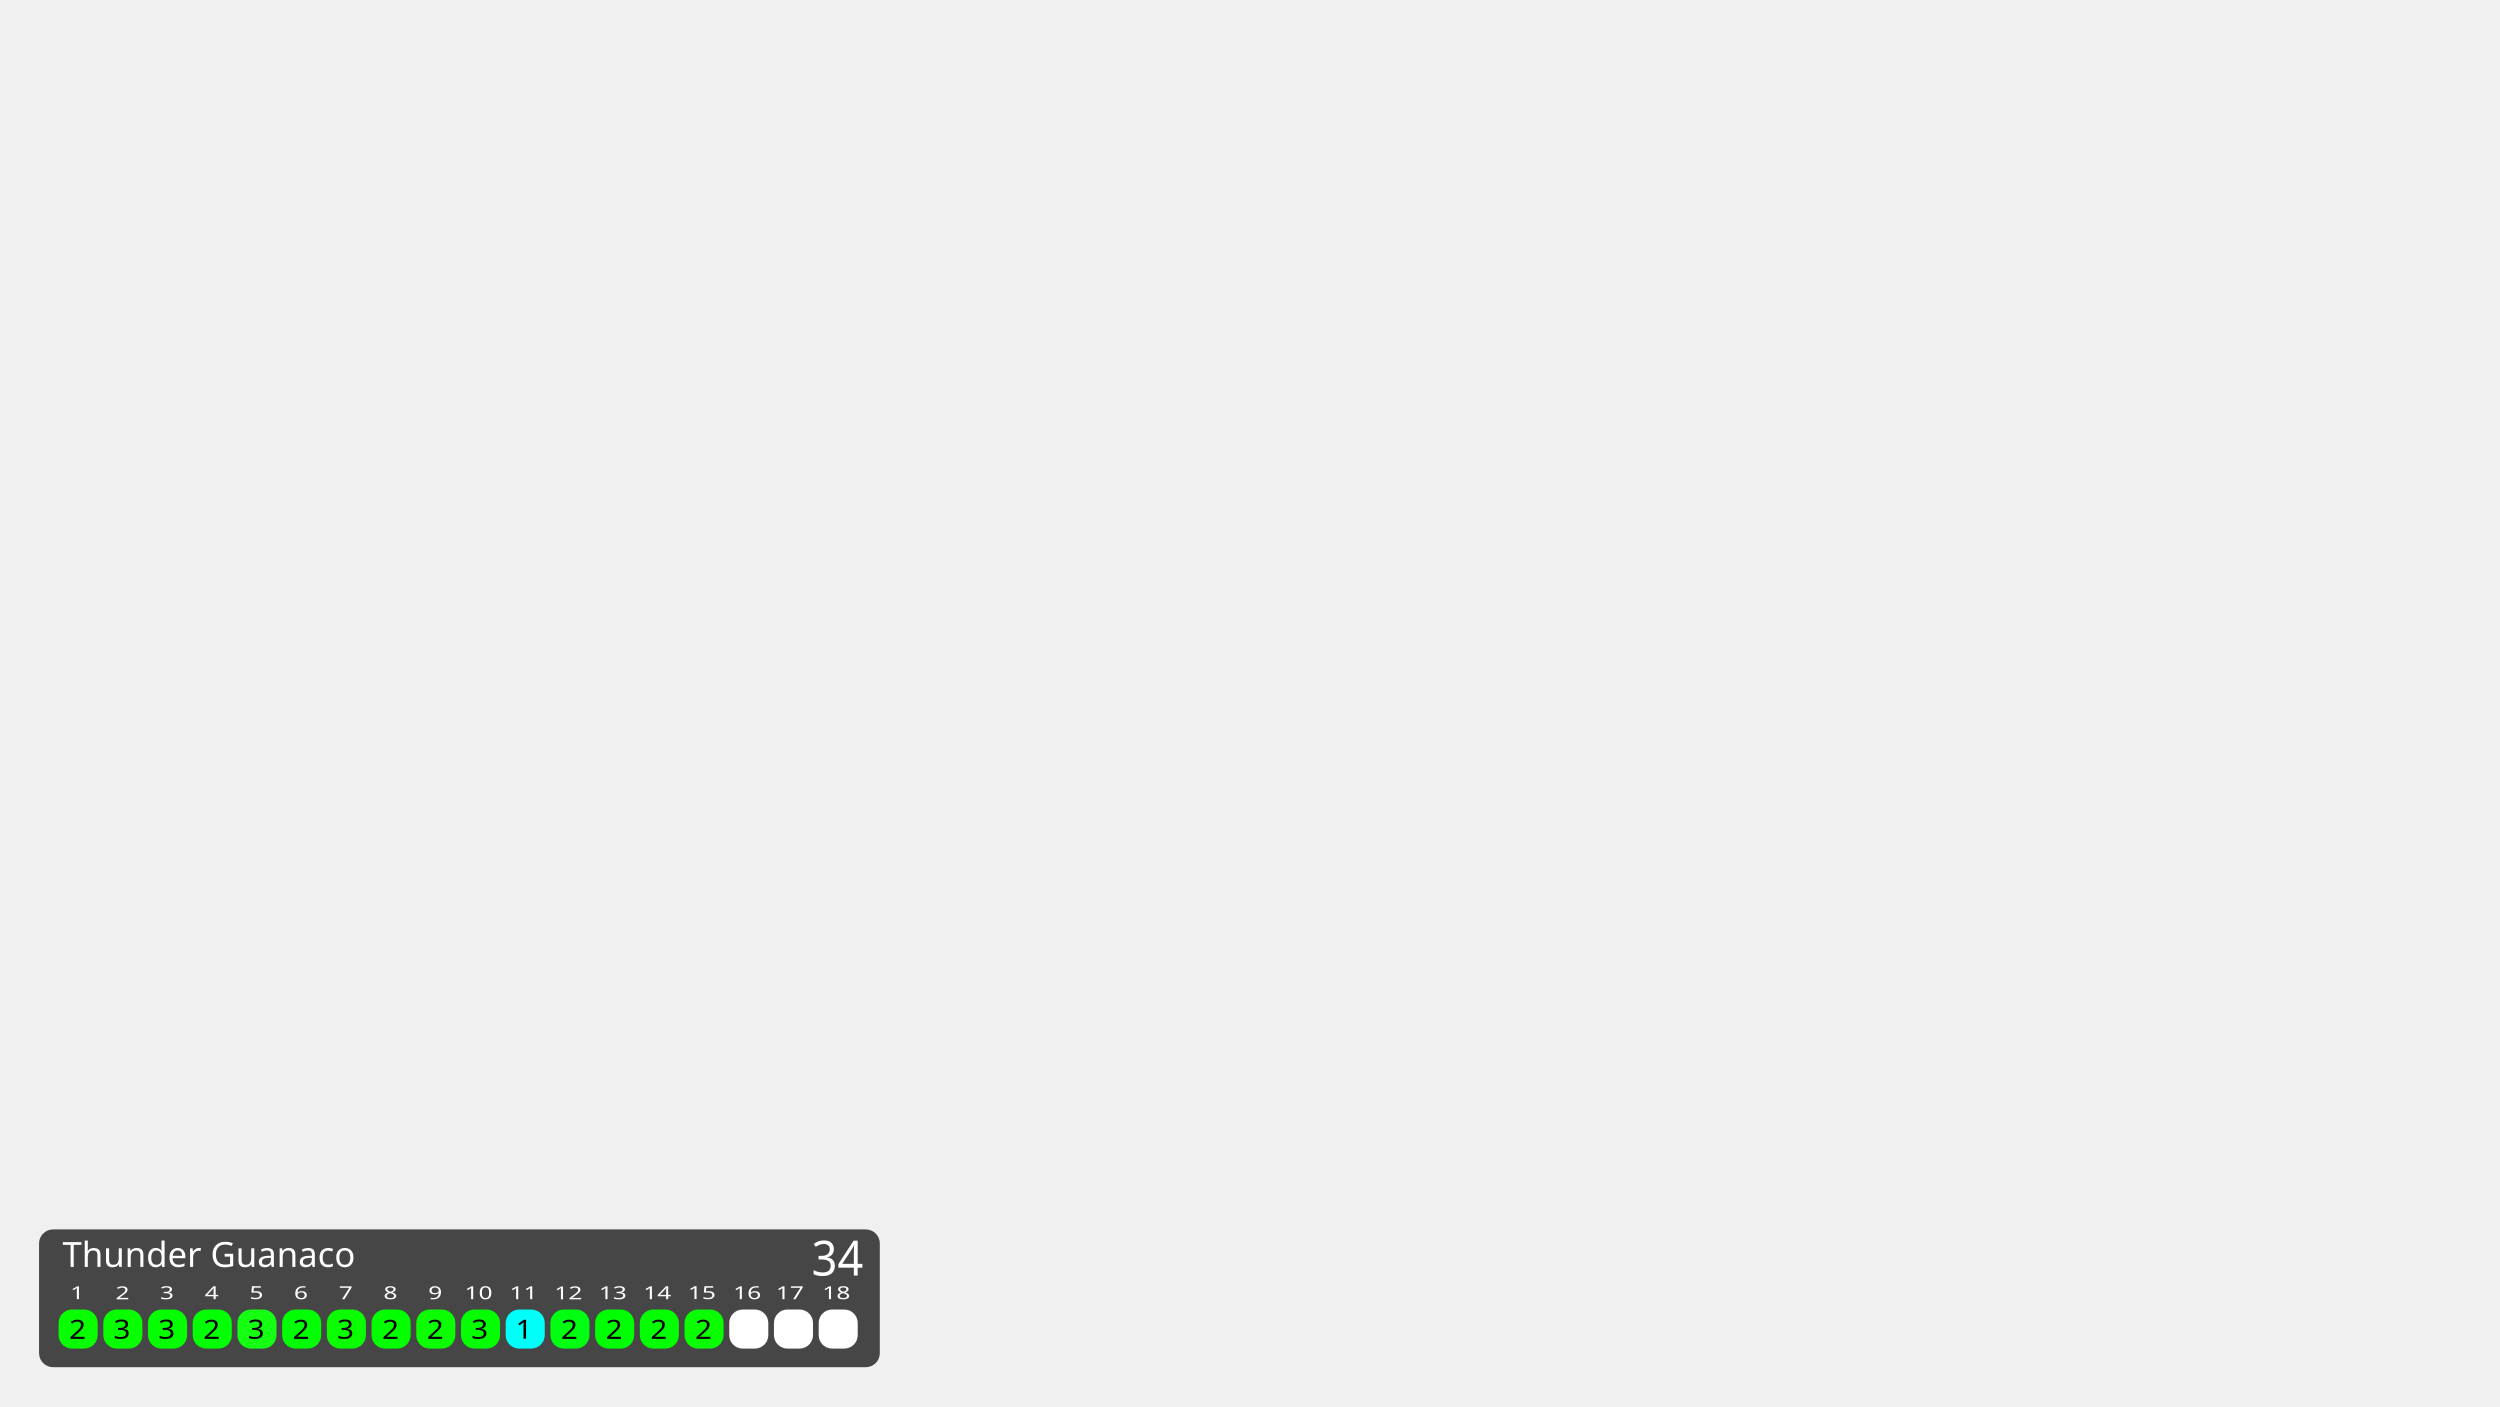
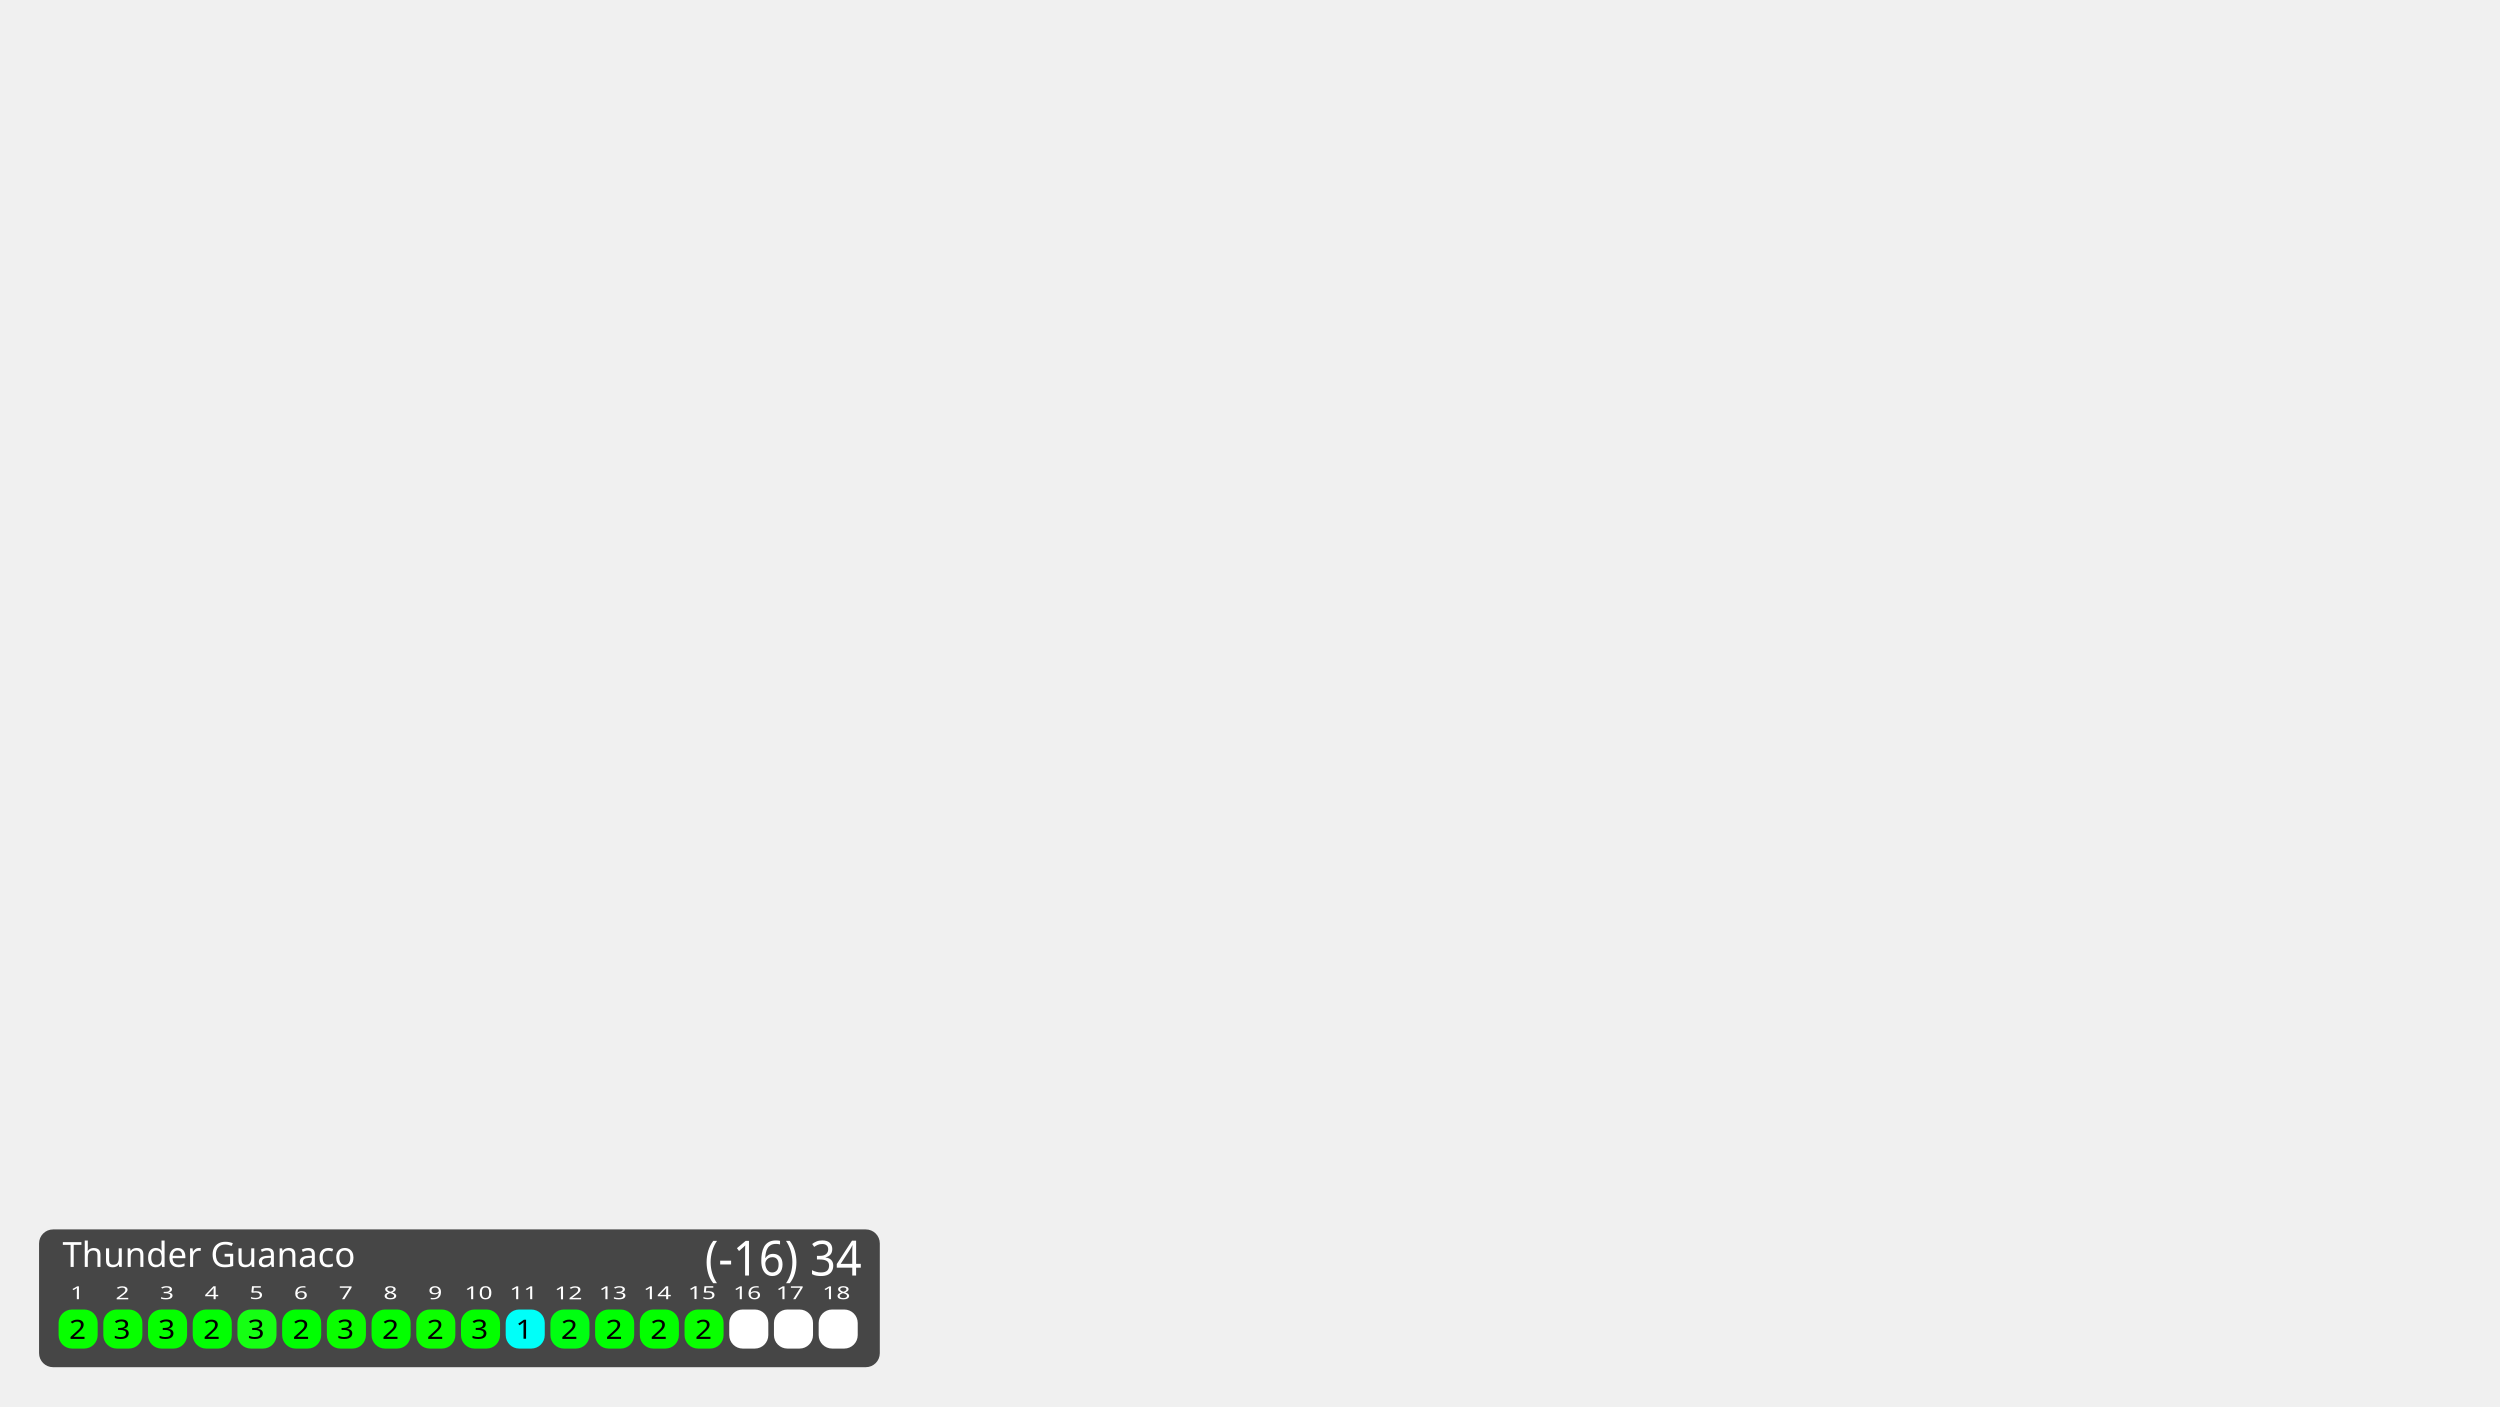
<svg xmlns="http://www.w3.org/2000/svg" width="1920px" height="1080px" viewBox="0 0 1920 1080" version="1.1" id="SVGRoot">
  <defs id="defs815" />
  <g id="layer1">
    <rect style="opacity:1;fill:#000000;fill-opacity:0.71;stroke:none;stroke-width:7.395;stroke-linejoin:bevel;stroke-miterlimit:4;stroke-dasharray:none;stroke-opacity:0.049" id="rect2470" width="645.696" height="105.8" x="30" y="944.2" ry="10.763" />
-     <text xml:space="preserve" style="font-style:normal;font-weight:normal;font-size:35.98px;line-height:1.25;font-family:sans-serif;letter-spacing:0px;word-spacing:0px;fill:#000000;fill-opacity:1;stroke:none;stroke-width:0.899" x="645.789" y="945.486" id="text2486" transform="scale(0.9651485,1.03611)">
-       <tspan id="tspan2484" x="645.789" y="945.486" style="font-style:normal;font-variant:normal;font-weight:normal;font-stretch:normal;font-family:'Noto Sans';-inkscape-font-specification:'Noto Sans';fill:#ffffff;fill-opacity:1;stroke-width:0.899">34</tspan>
+     <text xml:space="preserve" style="font-style:normal;font-weight:normal;font-size:35.98px;line-height:1.25;font-family:sans-serif;letter-spacing:0px;word-spacing:0px;fill:#000000;fill-opacity:1;stroke:none;stroke-width:0.899" x="560.828" y="945.486" id="text2486" transform="scale(0.9651485,1.03611)">
+       <tspan id="tspan2484" x="560.828" y="945.486" style="font-style:normal;font-variant:normal;font-weight:normal;font-stretch:normal;font-family:'Noto Sans';-inkscape-font-specification:'Noto Sans';fill:#ffffff;fill-opacity:1;stroke-width:0.899">(-16) 34</tspan>
    </text>
    <rect style="opacity:1;fill:#07ff00;fill-opacity:1;stroke:none;stroke-width:1.971;stroke-linejoin:bevel;stroke-miterlimit:4;stroke-dasharray:none;stroke-opacity:0.049" id="rect2492" width="30" height="30" x="45" y="1005.707" ry="10.357" />
    <rect style="opacity:1;fill:#07ff00;fill-opacity:1;stroke:none;stroke-width:1.971;stroke-linejoin:bevel;stroke-miterlimit:4;stroke-dasharray:none;stroke-opacity:0.049" id="rect2492-3" width="30" height="30" x="79.337" y="1005.707" ry="10.357" />
    <rect style="opacity:1;fill:#05ff00;fill-opacity:1;stroke:none;stroke-width:1.971;stroke-linejoin:bevel;stroke-miterlimit:4;stroke-dasharray:none;stroke-opacity:0.049" id="rect2492-5" width="30" height="30" x="113.675" y="1005.707" ry="10.357" />
    <rect style="opacity:1;fill:#02ff03;fill-opacity:1;stroke:none;stroke-width:1.971;stroke-linejoin:bevel;stroke-miterlimit:4;stroke-dasharray:none;stroke-opacity:0.049" id="rect2492-3-3" width="30" height="30" x="148.012" y="1005.707" ry="10.357" />
    <rect style="opacity:1;fill:#15ff13;fill-opacity:1;stroke:none;stroke-width:1.971;stroke-linejoin:bevel;stroke-miterlimit:4;stroke-dasharray:none;stroke-opacity:0.049" id="rect2492-56" width="30" height="30" x="182.349" y="1005.707" ry="10.357" />
    <rect style="opacity:1;fill:#00ff02;fill-opacity:1;stroke:none;stroke-width:1.971;stroke-linejoin:bevel;stroke-miterlimit:4;stroke-dasharray:none;stroke-opacity:0.049" id="rect2492-3-2" width="30" height="30" x="216.687" y="1005.707" ry="10.357" />
    <rect style="opacity:1;fill:#0afe00;fill-opacity:1;stroke:none;stroke-width:1.971;stroke-linejoin:bevel;stroke-miterlimit:4;stroke-dasharray:none;stroke-opacity:0.049" id="rect2492-5-9" width="30" height="30" x="251.024" y="1005.707" ry="10.357" />
    <rect style="opacity:1;fill:#03ff00;fill-opacity:1;stroke:none;stroke-width:1.971;stroke-linejoin:bevel;stroke-miterlimit:4;stroke-dasharray:none;stroke-opacity:0.049" id="rect2492-3-3-1" width="30" height="30" x="285.361" y="1005.707" ry="10.357" />
    <rect style="opacity:1;fill:#0cff00;fill-opacity:1;stroke:none;stroke-width:1.971;stroke-linejoin:bevel;stroke-miterlimit:4;stroke-dasharray:none;stroke-opacity:0.049" id="rect2492-2" width="30" height="30" x="319.699" y="1005.707" ry="10.357" />
    <rect style="opacity:1;fill:#03ff00;fill-opacity:1;stroke:none;stroke-width:1.971;stroke-linejoin:bevel;stroke-miterlimit:4;stroke-dasharray:none;stroke-opacity:0.049" id="rect2492-3-7" width="30" height="30" x="354.036" y="1005.707" ry="10.357" />
    <rect style="opacity:1;fill:#00fff9;fill-opacity:1;stroke:none;stroke-width:1.971;stroke-linejoin:bevel;stroke-miterlimit:4;stroke-dasharray:none;stroke-opacity:0.049" id="rect2492-5-0" width="30" height="30" x="388.373" y="1005.707" ry="10.357" />
    <rect style="opacity:1;fill:#00ff11;fill-opacity:1;stroke:none;stroke-width:1.971;stroke-linejoin:bevel;stroke-miterlimit:4;stroke-dasharray:none;stroke-opacity:0.049" id="rect2492-3-3-9" width="30" height="30" x="422.711" y="1005.707" ry="10.357" />
    <rect style="opacity:1;fill:#00ff03;fill-opacity:1;stroke:none;stroke-width:1.971;stroke-linejoin:bevel;stroke-miterlimit:4;stroke-dasharray:none;stroke-opacity:0.049" id="rect2492-0" width="30" height="30" x="457.048" y="1005.707" ry="10.357" />
    <rect style="opacity:1;fill:#03ff00;fill-opacity:1;stroke:none;stroke-width:1.971;stroke-linejoin:bevel;stroke-miterlimit:4;stroke-dasharray:none;stroke-opacity:0.049" id="rect2492-3-6" width="30" height="30" x="491.385" y="1005.707" ry="10.357" />
    <rect style="opacity:1;fill:#09ff00;fill-opacity:1;stroke:none;stroke-width:1.971;stroke-linejoin:bevel;stroke-miterlimit:4;stroke-dasharray:none;stroke-opacity:0.049" id="rect2492-5-1" width="30" height="30" x="525.723" y="1005.707" ry="10.357" />
    <rect style="opacity:1;fill:#ffffff;fill-opacity:1;stroke:none;stroke-width:1.971;stroke-linejoin:bevel;stroke-miterlimit:4;stroke-dasharray:none;stroke-opacity:0.049" id="rect2492-3-3-5" width="30" height="30" x="560.06" y="1005.707" ry="10.357" />
    <rect style="opacity:1;fill:#ffffff;fill-opacity:1;stroke:none;stroke-width:1.971;stroke-linejoin:bevel;stroke-miterlimit:4;stroke-dasharray:none;stroke-opacity:0.049" id="rect2492-56-5" width="30" height="30" x="594.397" y="1005.707" ry="10.357" />
    <rect style="opacity:1;fill:#ffffff;fill-opacity:1;stroke:none;stroke-width:1.971;stroke-linejoin:bevel;stroke-miterlimit:4;stroke-dasharray:none;stroke-opacity:0.049" id="rect2492-3-2-4" width="30" height="30" x="628.735" y="1005.707" ry="10.357" />
    <text xml:space="preserve" style="font-style:normal;font-weight:normal;font-size:16.124px;line-height:1.25;font-family:sans-serif;letter-spacing:0px;word-spacing:0px;fill:#ffffff;fill-opacity:1;stroke:none;stroke-width:0.403" x="46.208" y="1164.85" id="text848" transform="scale(1.167445,0.8565716)">
      <tspan id="tspan846" x="46.208" y="1164.85" style="fill:#ffffff;fill-opacity:1;stroke-width:0.403">1</tspan>
    </text>
    <text xml:space="preserve" style="font-style:normal;font-weight:normal;font-size:16.124px;line-height:1.25;font-family:sans-serif;letter-spacing:0px;word-spacing:0px;fill:#ffffff;fill-opacity:1;stroke:none;stroke-width:0.403" x="75.978" y="1164.956" id="text848-7" transform="scale(1.167445,0.8565716)">
      <tspan id="tspan846-5" x="75.978" y="1164.956" style="fill:#ffffff;fill-opacity:1;stroke-width:0.403">2</tspan>
    </text>
    <text xml:space="preserve" style="font-style:normal;font-weight:normal;font-size:16.124px;line-height:1.25;font-family:sans-serif;letter-spacing:0px;word-spacing:0px;fill:#ffffff;fill-opacity:1;stroke:none;stroke-width:0.403" x="105.205" y="1164.842" id="text848-7-3" transform="scale(1.167445,0.8565716)">
      <tspan id="tspan846-5-5" x="105.205" y="1164.842" style="fill:#ffffff;fill-opacity:1;stroke-width:0.403">3</tspan>
    </text>
    <text xml:space="preserve" style="font-style:normal;font-weight:normal;font-size:16.124px;line-height:1.25;font-family:sans-serif;letter-spacing:0px;word-spacing:0px;fill:#ffffff;fill-opacity:1;stroke:none;stroke-width:0.403" x="134.644" y="1164.85" id="text848-7-3-6" transform="scale(1.167445,0.8565716)">
      <tspan id="tspan846-5-5-2" x="134.644" y="1164.85" style="fill:#ffffff;fill-opacity:1;stroke-width:0.403">4</tspan>
    </text>
    <text xml:space="preserve" style="font-style:normal;font-weight:normal;font-size:16.124px;line-height:1.25;font-family:sans-serif;letter-spacing:0px;word-spacing:0px;fill:#ffffff;fill-opacity:1;stroke:none;stroke-width:0.403" x="164.08" y="1164.736" id="text848-7-3-6-9" transform="scale(1.167445,0.8565716)">
      <tspan id="tspan846-5-5-2-1" x="164.08" y="1164.736" style="fill:#ffffff;fill-opacity:1;stroke-width:0.403">5</tspan>
    </text>
    <text xml:space="preserve" style="font-style:normal;font-weight:normal;font-size:16.124px;line-height:1.25;font-family:sans-serif;letter-spacing:0px;word-spacing:0px;fill:#ffffff;fill-opacity:1;stroke:none;stroke-width:0.403" x="193.354" y="1164.842" id="text848-7-3-6-9-2" transform="scale(1.167445,0.8565716)">
      <tspan id="tspan846-5-5-2-1-7" x="193.354" y="1164.842" style="fill:#ffffff;fill-opacity:1;stroke-width:0.403">6</tspan>
    </text>
    <text xml:space="preserve" style="font-style:normal;font-weight:normal;font-size:16.124px;line-height:1.25;font-family:sans-serif;letter-spacing:0px;word-spacing:0px;fill:#ffffff;fill-opacity:1;stroke:none;stroke-width:0.403" x="222.848" y="1164.85" id="text848-7-3-6-9-2-0" transform="scale(1.167445,0.8565716)">
      <tspan id="tspan846-5-5-2-1-7-9" x="222.848" y="1164.85" style="fill:#ffffff;fill-opacity:1;stroke-width:0.403">7</tspan>
    </text>
    <text xml:space="preserve" style="font-style:normal;font-weight:normal;font-size:16.124px;line-height:1.25;font-family:sans-serif;letter-spacing:0px;word-spacing:0px;fill:#ffffff;fill-opacity:1;stroke:none;stroke-width:0.403" x="252.236" y="1164.842" id="text848-7-3-6-9-2-0-3" transform="scale(1.167445,0.8565716)">
      <tspan id="tspan846-5-5-2-1-7-9-6" x="252.236" y="1164.842" style="fill:#ffffff;fill-opacity:1;stroke-width:0.403">8</tspan>
    </text>
    <text xml:space="preserve" style="font-style:normal;font-weight:normal;font-size:16.124px;line-height:1.25;font-family:sans-serif;letter-spacing:0px;word-spacing:0px;fill:#ffffff;fill-opacity:1;stroke:none;stroke-width:0.403" x="281.703" y="1164.842" id="text848-7-3-6-9-2-0-3-0" transform="scale(1.167445,0.8565716)">
      <tspan id="tspan846-5-5-2-1-7-9-6-6" x="281.703" y="1164.842" style="fill:#ffffff;fill-opacity:1;stroke-width:0.403">9</tspan>
    </text>
    <text xml:space="preserve" style="font-style:normal;font-weight:normal;font-size:16.124px;line-height:1.25;font-family:sans-serif;letter-spacing:0px;word-spacing:0px;fill:#ffffff;fill-opacity:1;stroke:none;stroke-width:0.403" x="305.573" y="1164.842" id="text848-7-3-6-9-2-0-3-2" transform="scale(1.167445,0.8565716)">
      <tspan id="tspan846-5-5-2-1-7-9-6-61" x="305.573" y="1164.842" style="fill:#ffffff;fill-opacity:1;stroke-width:0.403">10</tspan>
    </text>
    <text xml:space="preserve" style="font-style:normal;font-weight:normal;font-size:16.124px;line-height:1.25;font-family:sans-serif;letter-spacing:0px;word-spacing:0px;fill:#ffffff;fill-opacity:1;stroke:none;stroke-width:0.403" x="335.193" y="1164.85" id="text848-7-3-6-9-2-0-3-2-8" transform="scale(1.167445,0.8565716)">
      <tspan id="tspan846-5-5-2-1-7-9-6-61-7" x="335.193" y="1164.85" style="fill:#ffffff;fill-opacity:1;stroke-width:0.403">11</tspan>
    </text>
    <text xml:space="preserve" style="font-style:normal;font-weight:normal;font-size:16.124px;line-height:1.25;font-family:sans-serif;letter-spacing:0px;word-spacing:0px;fill:#ffffff;fill-opacity:1;stroke:none;stroke-width:0.403" x="364.668" y="1164.956" id="text848-7-3-6-9-2-0-3-2-8-9" transform="scale(1.167445,0.8565716)">
      <tspan id="tspan846-5-5-2-1-7-9-6-61-7-2" x="364.668" y="1164.956" style="fill:#ffffff;fill-opacity:1;stroke-width:0.403">12</tspan>
    </text>
    <text xml:space="preserve" style="font-style:normal;font-weight:normal;font-size:16.124px;line-height:1.25;font-family:sans-serif;letter-spacing:0px;word-spacing:0px;fill:#ffffff;fill-opacity:1;stroke:none;stroke-width:0.403" x="393.918" y="1164.842" id="text848-7-3-6-9-2-0-3-2-8-9-0" transform="scale(1.167445,0.8565716)">
      <tspan id="tspan846-5-5-2-1-7-9-6-61-7-2-2" x="393.918" y="1164.842" style="fill:#ffffff;fill-opacity:1;stroke-width:0.403">13</tspan>
    </text>
    <text xml:space="preserve" style="font-style:normal;font-weight:normal;font-size:16.124px;line-height:1.25;font-family:sans-serif;letter-spacing:0px;word-spacing:0px;fill:#ffffff;fill-opacity:1;stroke:none;stroke-width:0.403" x="423.137" y="1164.85" id="text848-7-3-6-9-2-0-3-2-8-9-0-3" transform="scale(1.167445,0.8565716)">
      <tspan id="tspan846-5-5-2-1-7-9-6-61-7-2-2-7" x="423.137" y="1164.85" style="fill:#ffffff;fill-opacity:1;stroke-width:0.403">14</tspan>
    </text>
    <text xml:space="preserve" style="font-style:normal;font-weight:normal;font-size:16.124px;line-height:1.25;font-family:sans-serif;letter-spacing:0px;word-spacing:0px;fill:#ffffff;fill-opacity:1;stroke:none;stroke-width:0.403" x="452.496" y="1164.736" id="text848-7-3-6-9-2-0-3-2-8-9-0-3-5" transform="scale(1.167445,0.8565716)">
      <tspan id="tspan846-5-5-2-1-7-9-6-61-7-2-2-7-9" x="452.496" y="1164.736" style="fill:#ffffff;fill-opacity:1;stroke-width:0.403">15</tspan>
    </text>
    <text xml:space="preserve" style="font-style:normal;font-weight:normal;font-size:16.124px;line-height:1.25;font-family:sans-serif;letter-spacing:0px;word-spacing:0px;fill:#ffffff;fill-opacity:1;stroke:none;stroke-width:0.403" x="482.3" y="1164.842" id="text848-7-3-6-9-2-0-3-2-8-9-0-3-5-2" transform="scale(1.167445,0.8565716)">
      <tspan id="tspan846-5-5-2-1-7-9-6-61-7-2-2-7-9-2" x="482.3" y="1164.842" style="fill:#ffffff;fill-opacity:1;stroke-width:0.403">16</tspan>
    </text>
    <text xml:space="preserve" style="font-style:normal;font-weight:normal;font-size:16.124px;line-height:1.25;font-family:sans-serif;letter-spacing:0px;word-spacing:0px;fill:#ffffff;fill-opacity:1;stroke:none;stroke-width:0.403" x="510.37" y="1164.85" id="text848-7-3-6-9-2-0-3-2-8-9-0-3-5-2-8" transform="scale(1.167445,0.8565716)">
      <tspan id="tspan846-5-5-2-1-7-9-6-61-7-2-2-7-9-2-9" x="510.37" y="1164.85" style="fill:#ffffff;fill-opacity:1;stroke-width:0.403">17</tspan>
    </text>
    <text xml:space="preserve" style="font-style:normal;font-weight:normal;font-size:16.124px;line-height:1.25;font-family:sans-serif;letter-spacing:0px;word-spacing:0px;fill:#ffffff;fill-opacity:1;stroke:none;stroke-width:0.403" x="540.959" y="1164.842" id="text848-7-3-6-9-2-0-3-2-8-9-0-3-5-2-8-7" transform="scale(1.167445,0.8565716)">
      <tspan id="tspan846-5-5-2-1-7-9-6-61-7-2-2-7-9-2-9-3" x="540.959" y="1164.842" style="fill:#ffffff;fill-opacity:1;stroke-width:0.403">18</tspan>
    </text>
    <text xml:space="preserve" style="font-style:normal;font-weight:normal;font-size:40px;line-height:1.25;font-family:sans-serif;letter-spacing:0px;word-spacing:0px;fill:#000000;fill-opacity:1;stroke:none" x="48" y="973" id="text871">
      <tspan id="tspan869" x="48" y="973" style="font-size:26.667px;line-height:1.25;fill:#ffffff">Thunder Guanaco</tspan>
    </text>
    <text xml:space="preserve" style="font-style:normal;font-weight:normal;font-size:21.561px;line-height:1.25;font-family:sans-serif;letter-spacing:0px;word-spacing:0px;fill:#000000;fill-opacity:1;stroke:none;stroke-width:0.539" x="50.376" y="1083.458" id="text1166" transform="scale(1.05364,0.9490912)">
      <tspan id="tspan1164" x="50.376" y="1083.458" style="stroke-width:0.539">2</tspan>
    </text>
    <text xml:space="preserve" style="font-style:normal;font-weight:normal;font-size:21.561px;line-height:1.25;font-family:sans-serif;letter-spacing:0px;word-spacing:0px;fill:#000000;fill-opacity:1;stroke:none;stroke-width:0.539" x="82.718" y="1083.306" id="text1166-3" transform="scale(1.05364,0.9490912)">
      <tspan id="tspan1164-6" x="82.718" y="1083.306" style="stroke-width:0.539">3</tspan>
    </text>
    <text xml:space="preserve" style="font-style:normal;font-weight:normal;font-size:21.561px;line-height:1.25;font-family:sans-serif;letter-spacing:0px;word-spacing:0px;fill:#000000;fill-opacity:1;stroke:none;stroke-width:0.539" x="115.307" y="1083.306" id="text1166-3-7" transform="scale(1.05364,0.9490912)">
      <tspan id="tspan1164-6-5" x="115.307" y="1083.306" style="stroke-width:0.539">3</tspan>
    </text>
    <text xml:space="preserve" style="font-style:normal;font-weight:normal;font-size:21.561px;line-height:1.25;font-family:sans-serif;letter-spacing:0px;word-spacing:0px;fill:#000000;fill-opacity:1;stroke:none;stroke-width:0.539" x="148.144" y="1083.458" id="text1166-9" transform="scale(1.05364,0.9490912)">
      <tspan id="tspan1164-1" x="148.144" y="1083.458" style="stroke-width:0.539">2</tspan>
    </text>
    <text xml:space="preserve" style="font-style:normal;font-weight:normal;font-size:21.561px;line-height:1.25;font-family:sans-serif;letter-spacing:0px;word-spacing:0px;fill:#000000;fill-opacity:1;stroke:none;stroke-width:0.539" x="180.486" y="1083.306" id="text1166-3-7-2" transform="scale(1.05364,0.9490912)">
      <tspan id="tspan1164-6-5-7" x="180.486" y="1083.306" style="stroke-width:0.539">3</tspan>
    </text>
    <text xml:space="preserve" style="font-style:normal;font-weight:normal;font-size:21.561px;line-height:1.25;font-family:sans-serif;letter-spacing:0px;word-spacing:0px;fill:#000000;fill-opacity:1;stroke:none;stroke-width:0.539" x="213.323" y="1083.458" id="text1166-9-0" transform="scale(1.05364,0.9490912)">
      <tspan id="tspan1164-1-9" x="213.323" y="1083.458" style="stroke-width:0.539">2</tspan>
    </text>
    <text xml:space="preserve" style="font-style:normal;font-weight:normal;font-size:21.561px;line-height:1.25;font-family:sans-serif;letter-spacing:0px;word-spacing:0px;fill:#000000;fill-opacity:1;stroke:none;stroke-width:0.539" x="245.664" y="1083.306" id="text1166-3-7-2-3" transform="scale(1.05364,0.9490912)">
      <tspan id="tspan1164-6-5-7-6" x="245.664" y="1083.306" style="stroke-width:0.539">3</tspan>
    </text>
    <text xml:space="preserve" style="font-style:normal;font-weight:normal;font-size:21.561px;line-height:1.25;font-family:sans-serif;letter-spacing:0px;word-spacing:0px;fill:#000000;fill-opacity:1;stroke:none;stroke-width:0.539" x="278.501" y="1083.458" id="text1166-9-0-0" transform="scale(1.05364,0.9490912)">
      <tspan id="tspan1164-1-9-6" x="278.501" y="1083.458" style="stroke-width:0.539">2</tspan>
    </text>
    <text xml:space="preserve" style="font-style:normal;font-weight:normal;font-size:21.561px;line-height:1.25;font-family:sans-serif;letter-spacing:0px;word-spacing:0px;fill:#000000;fill-opacity:1;stroke:none;stroke-width:0.539" x="311.09" y="1083.458" id="text1166-9-0-0-2" transform="scale(1.05364,0.9490912)">
      <tspan id="tspan1164-1-9-6-6" x="311.09" y="1083.458" style="stroke-width:0.539">2</tspan>
    </text>
    <text xml:space="preserve" style="font-style:normal;font-weight:normal;font-size:21.561px;line-height:1.25;font-family:sans-serif;letter-spacing:0px;word-spacing:0px;fill:#000000;fill-opacity:1;stroke:none;stroke-width:0.539" x="343.432" y="1083.306" id="text1166-3-7-2-3-7" transform="scale(1.05364,0.9490912)">
      <tspan id="tspan1164-6-5-7-6-9" x="343.432" y="1083.306" style="stroke-width:0.539">3</tspan>
    </text>
    <text xml:space="preserve" style="font-style:normal;font-weight:normal;font-size:21.561px;line-height:1.25;font-family:sans-serif;letter-spacing:0px;word-spacing:0px;fill:#000000;fill-opacity:1;stroke:none;stroke-width:0.539" x="375.79" y="1083.316" id="text1166-3-7-2-3-7-2" transform="scale(1.05364,0.9490912)">
      <tspan id="tspan1164-6-5-7-6-9-0" x="375.79" y="1083.316" style="stroke-width:0.539">1</tspan>
    </text>
    <text xml:space="preserve" style="font-style:normal;font-weight:normal;font-size:21.561px;line-height:1.25;font-family:sans-serif;letter-spacing:0px;word-spacing:0px;fill:#000000;fill-opacity:1;stroke:none;stroke-width:0.539" x="408.858" y="1083.458" id="text1166-9-0-0-2-2" transform="scale(1.05364,0.9490912)">
      <tspan id="tspan1164-1-9-6-6-3" x="408.858" y="1083.458" style="stroke-width:0.539">2</tspan>
    </text>
    <text xml:space="preserve" style="font-style:normal;font-weight:normal;font-size:21.561px;line-height:1.25;font-family:sans-serif;letter-spacing:0px;word-spacing:0px;fill:#000000;fill-opacity:1;stroke:none;stroke-width:0.539" x="441.447" y="1083.458" id="text1166-9-0-0-2-2-7" transform="scale(1.05364,0.9490912)">
      <tspan id="tspan1164-1-9-6-6-3-5" x="441.447" y="1083.458" style="stroke-width:0.539">2</tspan>
    </text>
    <text xml:space="preserve" style="font-style:normal;font-weight:normal;font-size:21.561px;line-height:1.25;font-family:sans-serif;letter-spacing:0px;word-spacing:0px;fill:#000000;fill-opacity:1;stroke:none;stroke-width:0.539;" x="474.037" y="1083.458" id="text1166-9-0-0-2-2-7-9" transform="scale(1.05364,0.9490912)">
      <tspan id="tspan1164-1-9-6-6-3-5-2" x="474.037" y="1083.458" style="stroke-width:0.539;fill:#000000;fill-opacity:1;">2</tspan>
    </text>
    <text xml:space="preserve" style="font-style:normal;font-weight:normal;font-size:21.561px;line-height:1.25;font-family:sans-serif;letter-spacing:0px;word-spacing:0px;fill:#000000;fill-opacity:1;stroke:none;stroke-width:0.539" x="506.626" y="1083.458" id="text1166-9-0-0-2-2-7-9-2" transform="scale(1.05364,0.9490912)">
      <tspan id="tspan1164-1-9-6-6-3-5-2-8" x="506.626" y="1083.458" style="fill:#000000;fill-opacity:1;stroke-width:0.539">2</tspan>
    </text>
  </g>
</svg>
